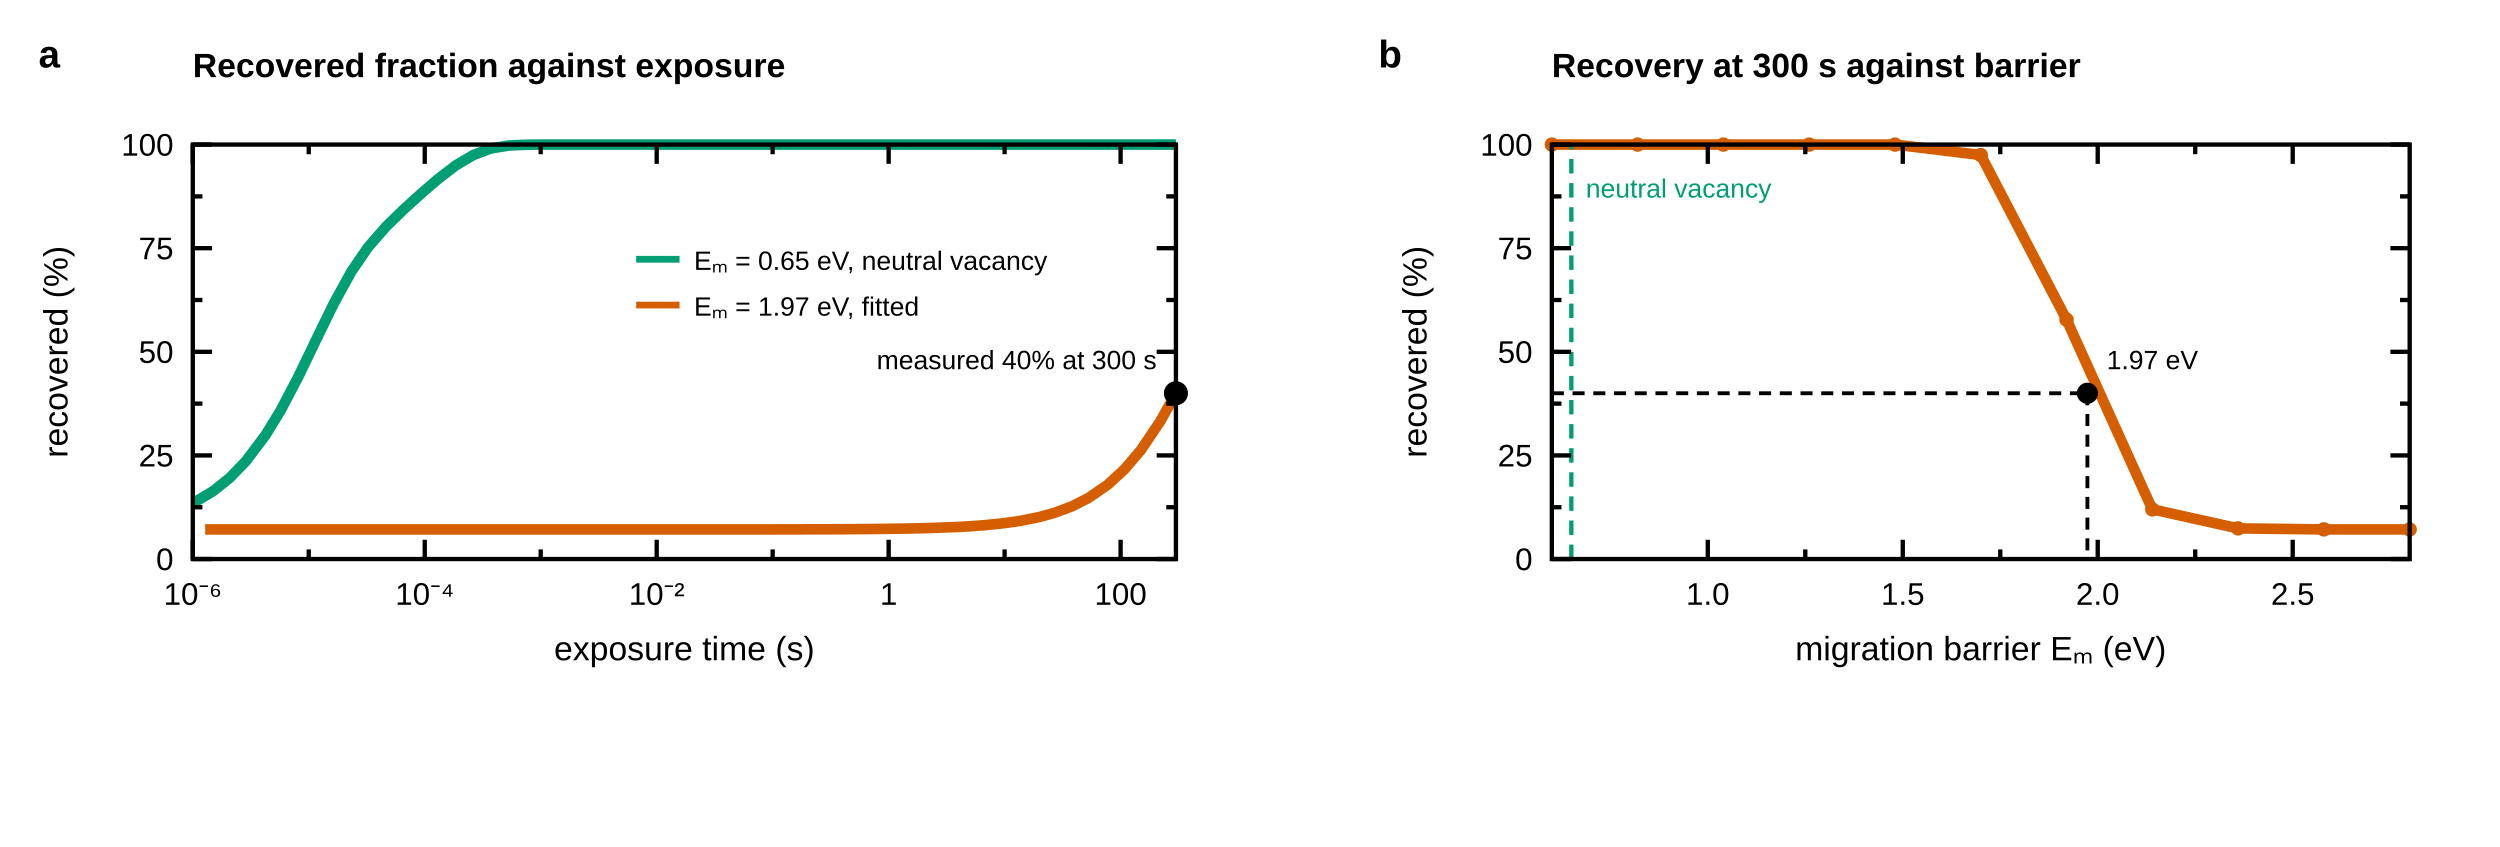
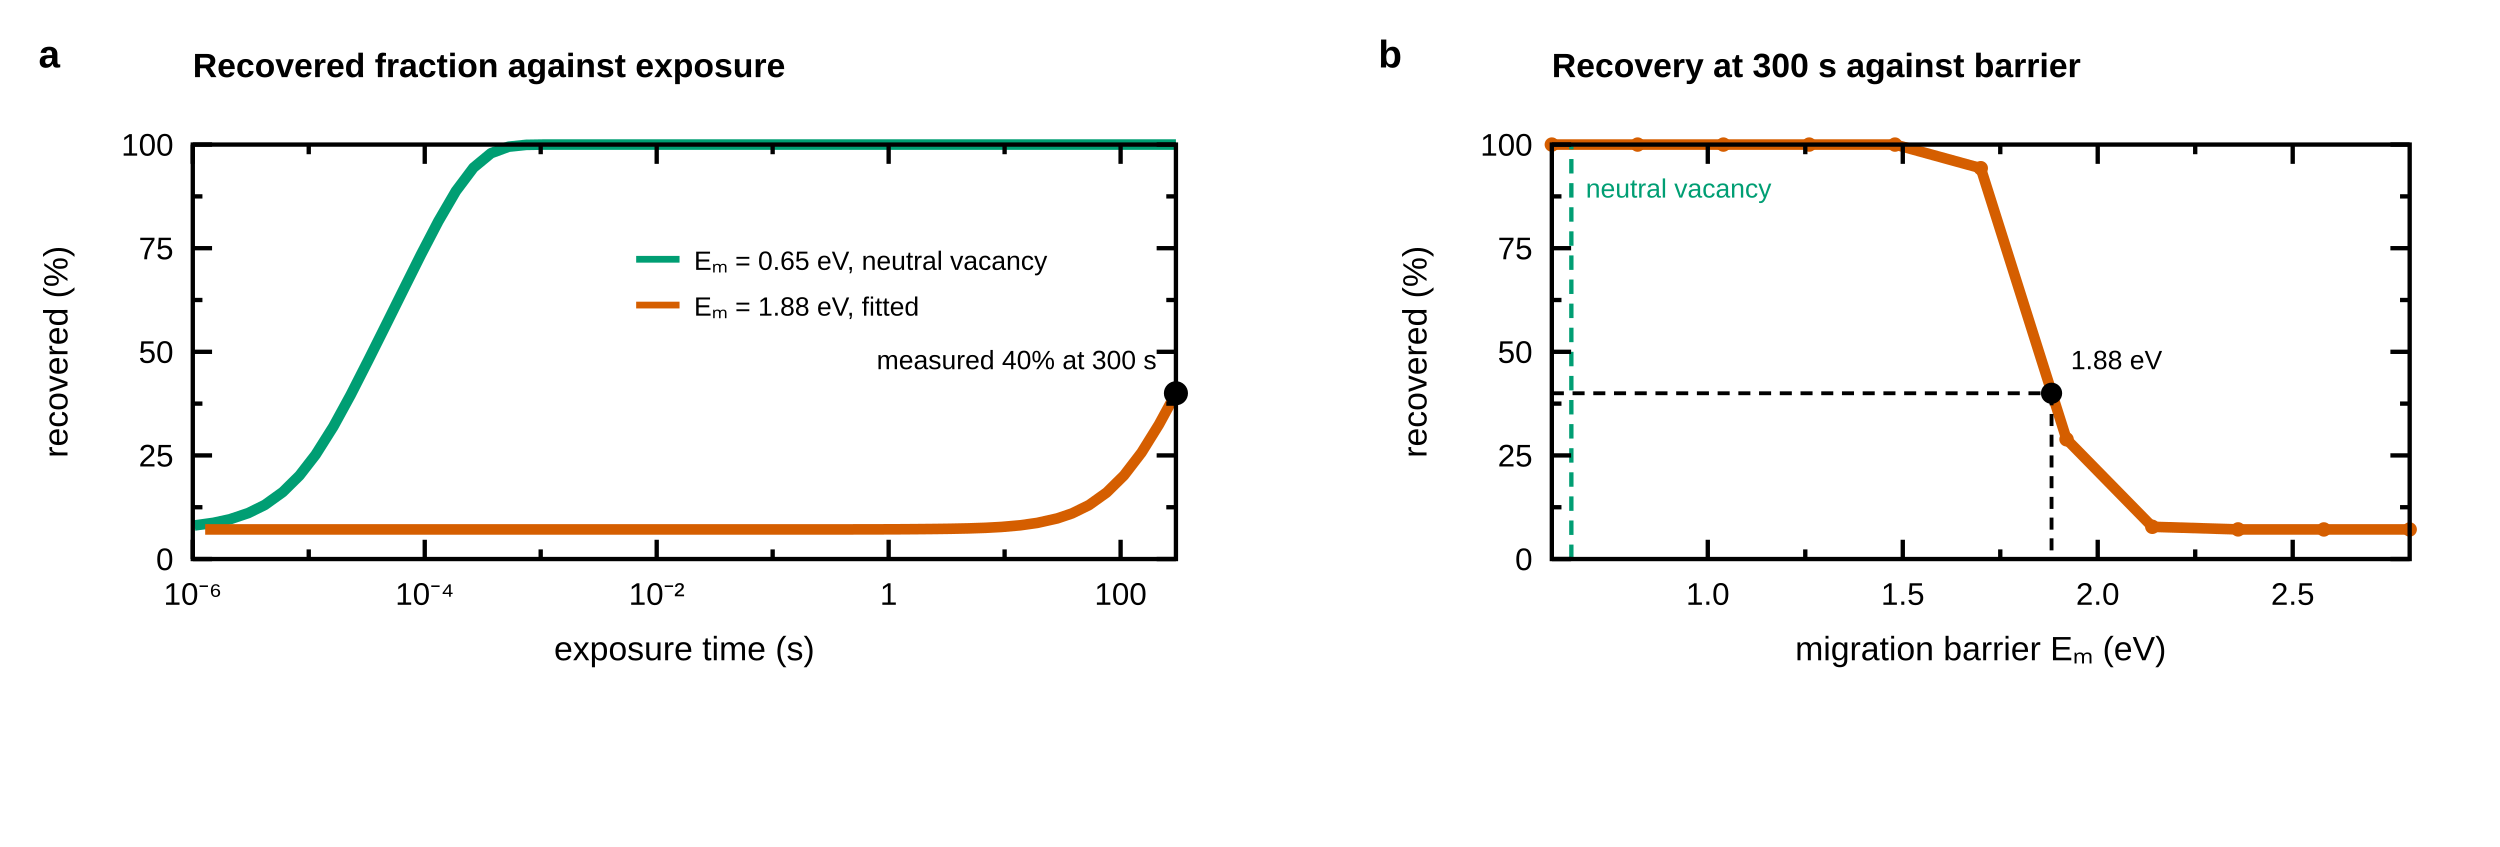
<svg xmlns="http://www.w3.org/2000/svg" width="183mm" height="62mm" viewBox="0 0 518.74 175.75" data-width-mm="183" data-height-mm="62" data-kind="plate">
  <rect x="0" y="0" width="518.74" height="175.75" fill="#FFFFFF" />
  <text x="8" y="14" font-family="Arial, Helvetica, sans-serif" font-size="8" font-weight="bold" fill="#000000">a</text>
  <text x="40" y="16" font-family="Arial, Helvetica, sans-serif" font-size="7" font-weight="bold" fill="#000000">Recovered fraction against exposure</text>
-   <path class="curve" d="M40.15,104.33L44.21,101.92L47.62,99.2L51,95.71L55.1,90.27L58.22,85.18L61.89,78.19L65.53,70.63L69.27,62.96L72.87,56.41L76.37,51.29L80.04,47.08L83.67,43.54L87.32,40.22L90.97,37.08L94.6,34.3L98.24,32.15L101.88,30.8L105.53,30.2L109.17,30.03L112.82,30L116.66,30L120.99,30L125.32,30L129.05,30L131.13,30L135.64,30L140.51,30L143.04,30L148.22,30L150.86,30L153.52,30L158.9,30L161.6,30L164.31,30L169.76,30L172.49,30L175.22,30L180.69,30L183.43,30L186.17,30L191.65,30L194.39,30L197.13,30L202.61,30L205.35,30L208.09,30L213.58,30L216.32,30L219.06,30L224.54,30L227.29,30L230.03,30L235.51,30L238.25,30L241,30L244,30L244,30" fill="none" stroke="#009E73" stroke-width="2.2" stroke-linejoin="round" />
-   <path class="curve" d="M42.57,109.86L45.31,109.86L48.05,109.86L53.53,109.86L56.27,109.86L59.01,109.86L64.49,109.86L67.23,109.86L69.97,109.86L75.46,109.86L78.2,109.86L80.94,109.86L83.68,109.86L89.17,109.86L91.91,109.86L94.65,109.86L100.14,109.86L102.88,109.86L105.62,109.86L111.1,109.86L113.85,109.86L116.59,109.86L122.07,109.86L124.81,109.86L127.56,109.86L133.04,109.86L135.78,109.86L138.52,109.86L144.01,109.86L146.75,109.86L149.49,109.86L154.98,109.86L157.72,109.85L160.46,109.85L165.94,109.84L168.69,109.83L171.43,109.83L176.91,109.8L179.65,109.78L182.4,109.75L187.88,109.68L190.62,109.62L193.36,109.55L198.85,109.34L201.02,109.22L204.35,108.97L208.52,108.54L211.71,108.08L215.63,107.29L218.85,106.4L222.5,105.03L225.9,103.3L229.88,100.55L233.35,97.35L236.78,93.32L240.79,87.35L244,81.6L244,81.6" fill="none" stroke="#D55E00" stroke-width="2.2" stroke-linejoin="round" />
+   <path class="curve" d="M40.37,109.03L44.31,108.48L47.68,107.75L51.52,106.46L54.95,104.77L58.67,102.1L62.14,98.67L65.49,94.35L69.18,88.5L72.75,81.96L76.46,74.67L80.03,67.53L83.7,60.14L87.33,52.87L90.96,45.9L94.6,39.65L98.24,34.8L101.88,31.79L105.53,30.44L109.17,30.06L112.81,30L116.62,30L120.99,30L124.99,30L128.53,30L132.66,30L134.91,30L139.69,30L142.18,30L147.31,30L149.94,30L155.26,30L157.94,30L160.64,30L166.07,30L168.79,30L171.51,30L176.98,30L179.71,30L182.45,30L187.93,30L190.67,30L193.41,30L198.89,30L201.63,30L204.37,30L209.85,30L212.6,30L215.34,30L220.82,30L223.56,30L226.3,30L231.79,30L234.53,30L237.27,30L242.76,30L244,30L244,30" fill="none" stroke="#009E73" stroke-width="2.2" stroke-linejoin="round" />
+   <path class="curve" d="M42.57,109.86L45.31,109.86L48.05,109.86L53.53,109.86L56.27,109.86L59.01,109.86L64.49,109.86L67.23,109.86L69.97,109.86L75.46,109.86L78.2,109.86L80.94,109.86L83.68,109.86L89.17,109.86L91.91,109.86L94.65,109.86L100.14,109.86L102.88,109.86L105.62,109.86L111.1,109.86L113.85,109.86L116.59,109.86L122.07,109.86L124.81,109.86L127.56,109.86L133.04,109.86L135.78,109.86L138.52,109.86L144.01,109.86L146.75,109.86L149.49,109.86L154.98,109.86L157.72,109.86L160.46,109.86L165.94,109.86L168.69,109.86L171.43,109.85L176.91,109.85L179.65,109.84L182.4,109.84L187.31,109.82L191.06,109.79L194.12,109.76L197.1,109.72L200.96,109.64L204.49,109.52L207.8,109.34L211.69,109L215.23,108.5L219.38,107.57L222.45,106.53L225.99,104.79L229.63,102.19L233.22,98.65L236.86,93.91L240.48,88.08L244,81.6L244,81.6" fill="none" stroke="#D55E00" stroke-width="2.2" stroke-linejoin="round" />
  <circle cx="244" cy="81.6" r="2.5" fill="#000000" />
  <text x="240" y="76.6" font-family="Arial, Helvetica, sans-serif" font-size="5.5" text-anchor="end" fill="#000000">measured 40% at 300 s</text>
  <rect x="40" y="30" width="204" height="86" fill="none" stroke="#000000" stroke-width="0.9" />
  <line x1="40" y1="116" x2="40" y2="112" stroke="#000000" stroke-width="0.9" />
  <line x1="40" y1="30" x2="40" y2="34" stroke="#000000" stroke-width="0.9" />
  <text x="40" y="125.5" font-family="Arial, Helvetica, sans-serif" font-size="6.5" text-anchor="middle" fill="#000000">10⁻⁶</text>
  <line x1="88.13" y1="116" x2="88.13" y2="112" stroke="#000000" stroke-width="0.9" />
  <line x1="88.13" y1="30" x2="88.13" y2="34" stroke="#000000" stroke-width="0.9" />
  <text x="88.13" y="125.5" font-family="Arial, Helvetica, sans-serif" font-size="6.5" text-anchor="middle" fill="#000000">10⁻⁴</text>
  <line x1="136.26" y1="116" x2="136.26" y2="112" stroke="#000000" stroke-width="0.9" />
  <line x1="136.26" y1="30" x2="136.26" y2="34" stroke="#000000" stroke-width="0.9" />
  <text x="136.26" y="125.5" font-family="Arial, Helvetica, sans-serif" font-size="6.5" text-anchor="middle" fill="#000000">10⁻²</text>
  <line x1="184.39" y1="116" x2="184.39" y2="112" stroke="#000000" stroke-width="0.9" />
  <line x1="184.39" y1="30" x2="184.39" y2="34" stroke="#000000" stroke-width="0.9" />
  <text x="184.39" y="125.5" font-family="Arial, Helvetica, sans-serif" font-size="6.5" text-anchor="middle" fill="#000000">1</text>
  <line x1="232.52" y1="116" x2="232.52" y2="112" stroke="#000000" stroke-width="0.9" />
  <line x1="232.52" y1="30" x2="232.52" y2="34" stroke="#000000" stroke-width="0.9" />
  <text x="232.52" y="125.5" font-family="Arial, Helvetica, sans-serif" font-size="6.5" text-anchor="middle" fill="#000000">100</text>
  <line x1="64.06" y1="116" x2="64.06" y2="114" stroke="#000000" stroke-width="0.9" />
  <line x1="64.06" y1="30" x2="64.06" y2="32" stroke="#000000" stroke-width="0.9" />
  <line x1="112.19" y1="116" x2="112.19" y2="114" stroke="#000000" stroke-width="0.9" />
  <line x1="112.19" y1="30" x2="112.19" y2="32" stroke="#000000" stroke-width="0.9" />
  <line x1="160.32" y1="116" x2="160.32" y2="114" stroke="#000000" stroke-width="0.9" />
  <line x1="160.32" y1="30" x2="160.32" y2="32" stroke="#000000" stroke-width="0.9" />
  <line x1="208.45" y1="116" x2="208.45" y2="114" stroke="#000000" stroke-width="0.9" />
  <line x1="208.45" y1="30" x2="208.45" y2="32" stroke="#000000" stroke-width="0.9" />
  <text x="142" y="137" font-family="Arial, Helvetica, sans-serif" font-size="7" text-anchor="middle" fill="#000000">exposure time (s)</text>
  <line x1="40" y1="116" x2="44" y2="116" stroke="#000000" stroke-width="0.9" />
  <line x1="240" y1="116" x2="244" y2="116" stroke="#000000" stroke-width="0.9" />
  <text x="36" y="118.3" font-family="Arial, Helvetica, sans-serif" font-size="6.5" text-anchor="end" fill="#000000">0</text>
  <line x1="40" y1="94.5" x2="44" y2="94.5" stroke="#000000" stroke-width="0.9" />
  <line x1="240" y1="94.5" x2="244" y2="94.5" stroke="#000000" stroke-width="0.9" />
  <text x="36" y="96.8" font-family="Arial, Helvetica, sans-serif" font-size="6.5" text-anchor="end" fill="#000000">25</text>
  <line x1="40" y1="73" x2="44" y2="73" stroke="#000000" stroke-width="0.9" />
  <line x1="240" y1="73" x2="244" y2="73" stroke="#000000" stroke-width="0.9" />
  <text x="36" y="75.3" font-family="Arial, Helvetica, sans-serif" font-size="6.5" text-anchor="end" fill="#000000">50</text>
  <line x1="40" y1="51.5" x2="44" y2="51.5" stroke="#000000" stroke-width="0.9" />
  <line x1="240" y1="51.5" x2="244" y2="51.5" stroke="#000000" stroke-width="0.9" />
  <text x="36" y="53.8" font-family="Arial, Helvetica, sans-serif" font-size="6.5" text-anchor="end" fill="#000000">75</text>
  <line x1="40" y1="30" x2="44" y2="30" stroke="#000000" stroke-width="0.9" />
  <line x1="240" y1="30" x2="244" y2="30" stroke="#000000" stroke-width="0.9" />
  <text x="36" y="32.3" font-family="Arial, Helvetica, sans-serif" font-size="6.5" text-anchor="end" fill="#000000">100</text>
  <line x1="40" y1="40.75" x2="42" y2="40.75" stroke="#000000" stroke-width="0.9" />
  <line x1="242" y1="40.75" x2="244" y2="40.75" stroke="#000000" stroke-width="0.9" />
  <line x1="40" y1="62.25" x2="42" y2="62.25" stroke="#000000" stroke-width="0.9" />
  <line x1="242" y1="62.25" x2="244" y2="62.25" stroke="#000000" stroke-width="0.9" />
  <line x1="40" y1="83.75" x2="42" y2="83.75" stroke="#000000" stroke-width="0.9" />
  <line x1="242" y1="83.75" x2="244" y2="83.75" stroke="#000000" stroke-width="0.9" />
  <line x1="40" y1="105.25" x2="42" y2="105.25" stroke="#000000" stroke-width="0.9" />
  <line x1="242" y1="105.25" x2="244" y2="105.25" stroke="#000000" stroke-width="0.9" />
  <text x="14" y="73" font-family="Arial, Helvetica, sans-serif" font-size="7" text-anchor="middle" fill="#000000" transform="rotate(-90 14 73)">recovered (%)</text>
  <line x1="132" y1="53.8" x2="141" y2="53.8" stroke="#009E73" stroke-width="1.4" />
  <text x="144" y="56" font-family="Arial, Helvetica, sans-serif" font-size="5.5" fill="#000000">Eₘ = 0.65 eV, neutral vacancy</text>
  <line x1="132" y1="63.3" x2="141" y2="63.3" stroke="#D55E00" stroke-width="1.4" />
-   <text x="144" y="65.5" font-family="Arial, Helvetica, sans-serif" font-size="5.5" fill="#000000">Eₘ = 1.97 eV, fitted</text>
+   <text x="144" y="65.5" font-family="Arial, Helvetica, sans-serif" font-size="5.5" fill="#000000">Eₘ = 1.88 eV, fitted</text>
  <text x="286" y="14" font-family="Arial, Helvetica, sans-serif" font-size="8" font-weight="bold" fill="#000000">b</text>
  <text x="322" y="16" font-family="Arial, Helvetica, sans-serif" font-size="7" font-weight="bold" fill="#000000">Recovery at 300 s against barrier</text>
-   <path class="curve" d="M322,30L339.8,30L357.6,30L375.4,30L393.2,30L411,32.17L428.8,66.32L446.6,105.69L464.4,109.64L482.2,109.85L500,109.86" fill="none" stroke="#D55E00" stroke-width="2.2" stroke-linejoin="round" />
+   <path class="curve" d="M322,30L339.8,30L357.6,30L375.4,30L393.2,30L411,34.9L428.8,91.15L446.6,109.31L464.4,109.85L482.2,109.86L500,109.86" fill="none" stroke="#D55E00" stroke-width="2.2" stroke-linejoin="round" />
  <circle cx="322" cy="30" r="1.5" fill="#D55E00" />
  <circle cx="339.8" cy="30" r="1.5" fill="#D55E00" />
  <circle cx="357.6" cy="30" r="1.5" fill="#D55E00" />
  <circle cx="375.4" cy="30" r="1.5" fill="#D55E00" />
  <circle cx="393.2" cy="30" r="1.5" fill="#D55E00" />
-   <circle cx="411" cy="32.17" r="1.5" fill="#D55E00" />
-   <circle cx="428.8" cy="66.32" r="1.5" fill="#D55E00" />
-   <circle cx="446.6" cy="105.69" r="1.5" fill="#D55E00" />
-   <circle cx="464.4" cy="109.64" r="1.5" fill="#D55E00" />
-   <circle cx="482.2" cy="109.85" r="1.5" fill="#D55E00" />
+   <circle cx="411" cy="34.9" r="1.5" fill="#D55E00" />
+   <circle cx="428.8" cy="91.15" r="1.5" fill="#D55E00" />
+   <circle cx="446.6" cy="109.31" r="1.5" fill="#D55E00" />
+   <circle cx="464.4" cy="109.85" r="1.5" fill="#D55E00" />
+   <circle cx="482.2" cy="109.86" r="1.5" fill="#D55E00" />
  <circle cx="500" cy="109.86" r="1.5" fill="#D55E00" />
-   <line x1="322" y1="81.6" x2="433.13" y2="81.6" stroke="#000000" stroke-width="0.8" stroke-dasharray="2.5 1.8" />
-   <line x1="433.13" y1="81.6" x2="433.13" y2="116" stroke="#000000" stroke-width="0.8" stroke-dasharray="2.5 1.8" />
-   <circle cx="433.13" cy="81.6" r="2.2" fill="#000000" />
-   <text x="437.13" y="76.6" font-family="Arial, Helvetica, sans-serif" font-size="5.5" fill="#000000">1.97 eV</text>
+   <line x1="322" y1="81.6" x2="425.69" y2="81.6" stroke="#000000" stroke-width="0.8" stroke-dasharray="2.5 1.8" />
+   <line x1="425.69" y1="81.6" x2="425.69" y2="116" stroke="#000000" stroke-width="0.8" stroke-dasharray="2.5 1.8" />
+   <circle cx="425.69" cy="81.6" r="2.2" fill="#000000" />
+   <text x="429.69" y="76.6" font-family="Arial, Helvetica, sans-serif" font-size="5.5" fill="#000000">1.88 eV</text>
  <line x1="326.05" y1="116" x2="326.05" y2="30" stroke="#009E73" stroke-width="0.9" stroke-dasharray="3 2" />
  <text x="329.05" y="41" font-family="Arial, Helvetica, sans-serif" font-size="5.5" fill="#009E73">neutral vacancy</text>
  <rect x="322" y="30" width="178" height="86" fill="none" stroke="#000000" stroke-width="0.9" />
  <line x1="354.36" y1="116" x2="354.36" y2="112" stroke="#000000" stroke-width="0.9" />
  <line x1="354.36" y1="30" x2="354.36" y2="34" stroke="#000000" stroke-width="0.9" />
  <text x="354.36" y="125.5" font-family="Arial, Helvetica, sans-serif" font-size="6.5" text-anchor="middle" fill="#000000">1.0</text>
  <line x1="394.82" y1="116" x2="394.82" y2="112" stroke="#000000" stroke-width="0.9" />
  <line x1="394.82" y1="30" x2="394.82" y2="34" stroke="#000000" stroke-width="0.9" />
  <text x="394.82" y="125.5" font-family="Arial, Helvetica, sans-serif" font-size="6.5" text-anchor="middle" fill="#000000">1.5</text>
  <line x1="435.27" y1="116" x2="435.27" y2="112" stroke="#000000" stroke-width="0.9" />
  <line x1="435.27" y1="30" x2="435.27" y2="34" stroke="#000000" stroke-width="0.9" />
  <text x="435.27" y="125.5" font-family="Arial, Helvetica, sans-serif" font-size="6.5" text-anchor="middle" fill="#000000">2.0</text>
  <line x1="475.73" y1="116" x2="475.73" y2="112" stroke="#000000" stroke-width="0.9" />
  <line x1="475.73" y1="30" x2="475.73" y2="34" stroke="#000000" stroke-width="0.9" />
  <text x="475.73" y="125.5" font-family="Arial, Helvetica, sans-serif" font-size="6.5" text-anchor="middle" fill="#000000">2.5</text>
  <line x1="374.59" y1="116" x2="374.59" y2="114" stroke="#000000" stroke-width="0.9" />
  <line x1="374.59" y1="30" x2="374.59" y2="32" stroke="#000000" stroke-width="0.9" />
  <line x1="415.05" y1="116" x2="415.05" y2="114" stroke="#000000" stroke-width="0.9" />
  <line x1="415.05" y1="30" x2="415.05" y2="32" stroke="#000000" stroke-width="0.9" />
  <line x1="455.5" y1="116" x2="455.5" y2="114" stroke="#000000" stroke-width="0.9" />
  <line x1="455.5" y1="30" x2="455.5" y2="32" stroke="#000000" stroke-width="0.9" />
  <text x="411" y="137" font-family="Arial, Helvetica, sans-serif" font-size="7" text-anchor="middle" fill="#000000">migration barrier Eₘ (eV)</text>
  <line x1="322" y1="116" x2="326" y2="116" stroke="#000000" stroke-width="0.9" />
  <line x1="496" y1="116" x2="500" y2="116" stroke="#000000" stroke-width="0.9" />
  <text x="318" y="118.3" font-family="Arial, Helvetica, sans-serif" font-size="6.5" text-anchor="end" fill="#000000">0</text>
  <line x1="322" y1="94.5" x2="326" y2="94.5" stroke="#000000" stroke-width="0.9" />
  <line x1="496" y1="94.5" x2="500" y2="94.5" stroke="#000000" stroke-width="0.9" />
  <text x="318" y="96.8" font-family="Arial, Helvetica, sans-serif" font-size="6.5" text-anchor="end" fill="#000000">25</text>
  <line x1="322" y1="73" x2="326" y2="73" stroke="#000000" stroke-width="0.9" />
  <line x1="496" y1="73" x2="500" y2="73" stroke="#000000" stroke-width="0.9" />
  <text x="318" y="75.3" font-family="Arial, Helvetica, sans-serif" font-size="6.5" text-anchor="end" fill="#000000">50</text>
  <line x1="322" y1="51.5" x2="326" y2="51.5" stroke="#000000" stroke-width="0.9" />
  <line x1="496" y1="51.5" x2="500" y2="51.5" stroke="#000000" stroke-width="0.9" />
  <text x="318" y="53.8" font-family="Arial, Helvetica, sans-serif" font-size="6.5" text-anchor="end" fill="#000000">75</text>
  <line x1="322" y1="30" x2="326" y2="30" stroke="#000000" stroke-width="0.9" />
  <line x1="496" y1="30" x2="500" y2="30" stroke="#000000" stroke-width="0.9" />
  <text x="318" y="32.3" font-family="Arial, Helvetica, sans-serif" font-size="6.5" text-anchor="end" fill="#000000">100</text>
  <line x1="322" y1="40.75" x2="324" y2="40.75" stroke="#000000" stroke-width="0.9" />
  <line x1="498" y1="40.75" x2="500" y2="40.75" stroke="#000000" stroke-width="0.9" />
  <line x1="322" y1="62.25" x2="324" y2="62.25" stroke="#000000" stroke-width="0.9" />
  <line x1="498" y1="62.25" x2="500" y2="62.25" stroke="#000000" stroke-width="0.9" />
  <line x1="322" y1="83.75" x2="324" y2="83.75" stroke="#000000" stroke-width="0.9" />
  <line x1="498" y1="83.75" x2="500" y2="83.75" stroke="#000000" stroke-width="0.9" />
  <line x1="322" y1="105.25" x2="324" y2="105.25" stroke="#000000" stroke-width="0.9" />
  <line x1="498" y1="105.25" x2="500" y2="105.25" stroke="#000000" stroke-width="0.9" />
  <text x="296" y="73" font-family="Arial, Helvetica, sans-serif" font-size="7" text-anchor="middle" fill="#000000" transform="rotate(-90 296 73)">recovered (%)</text>
</svg>
